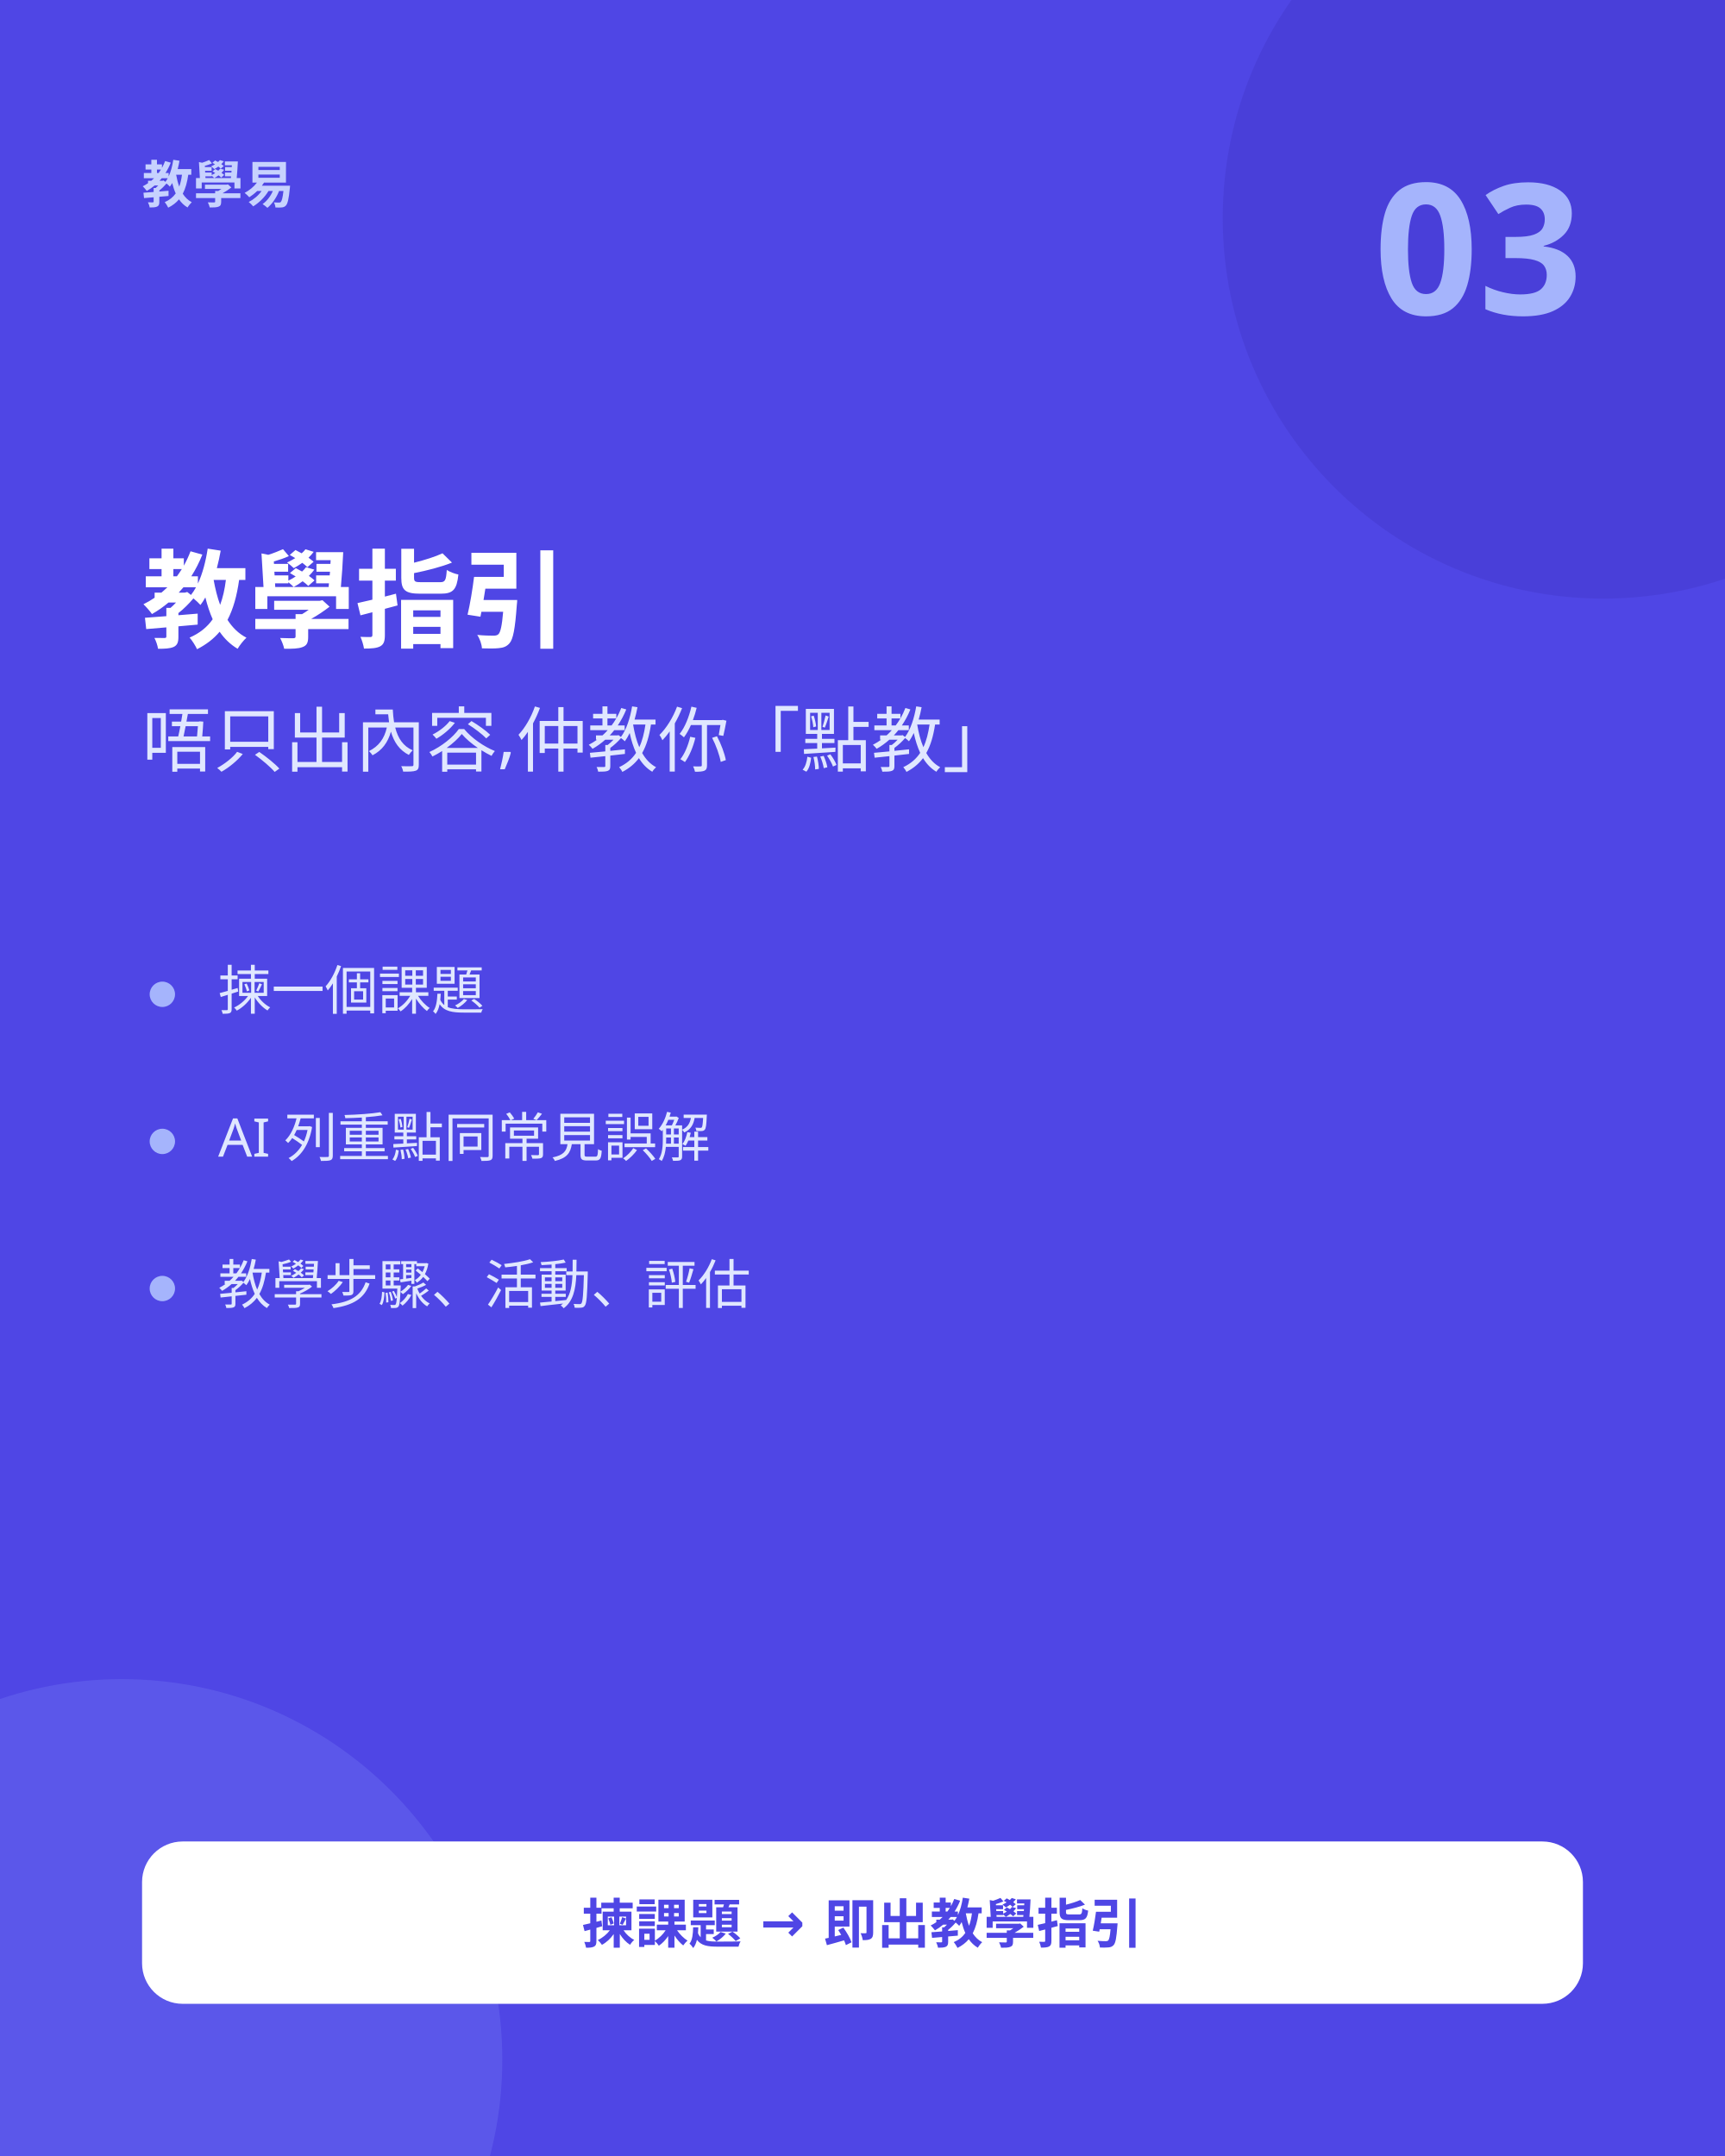
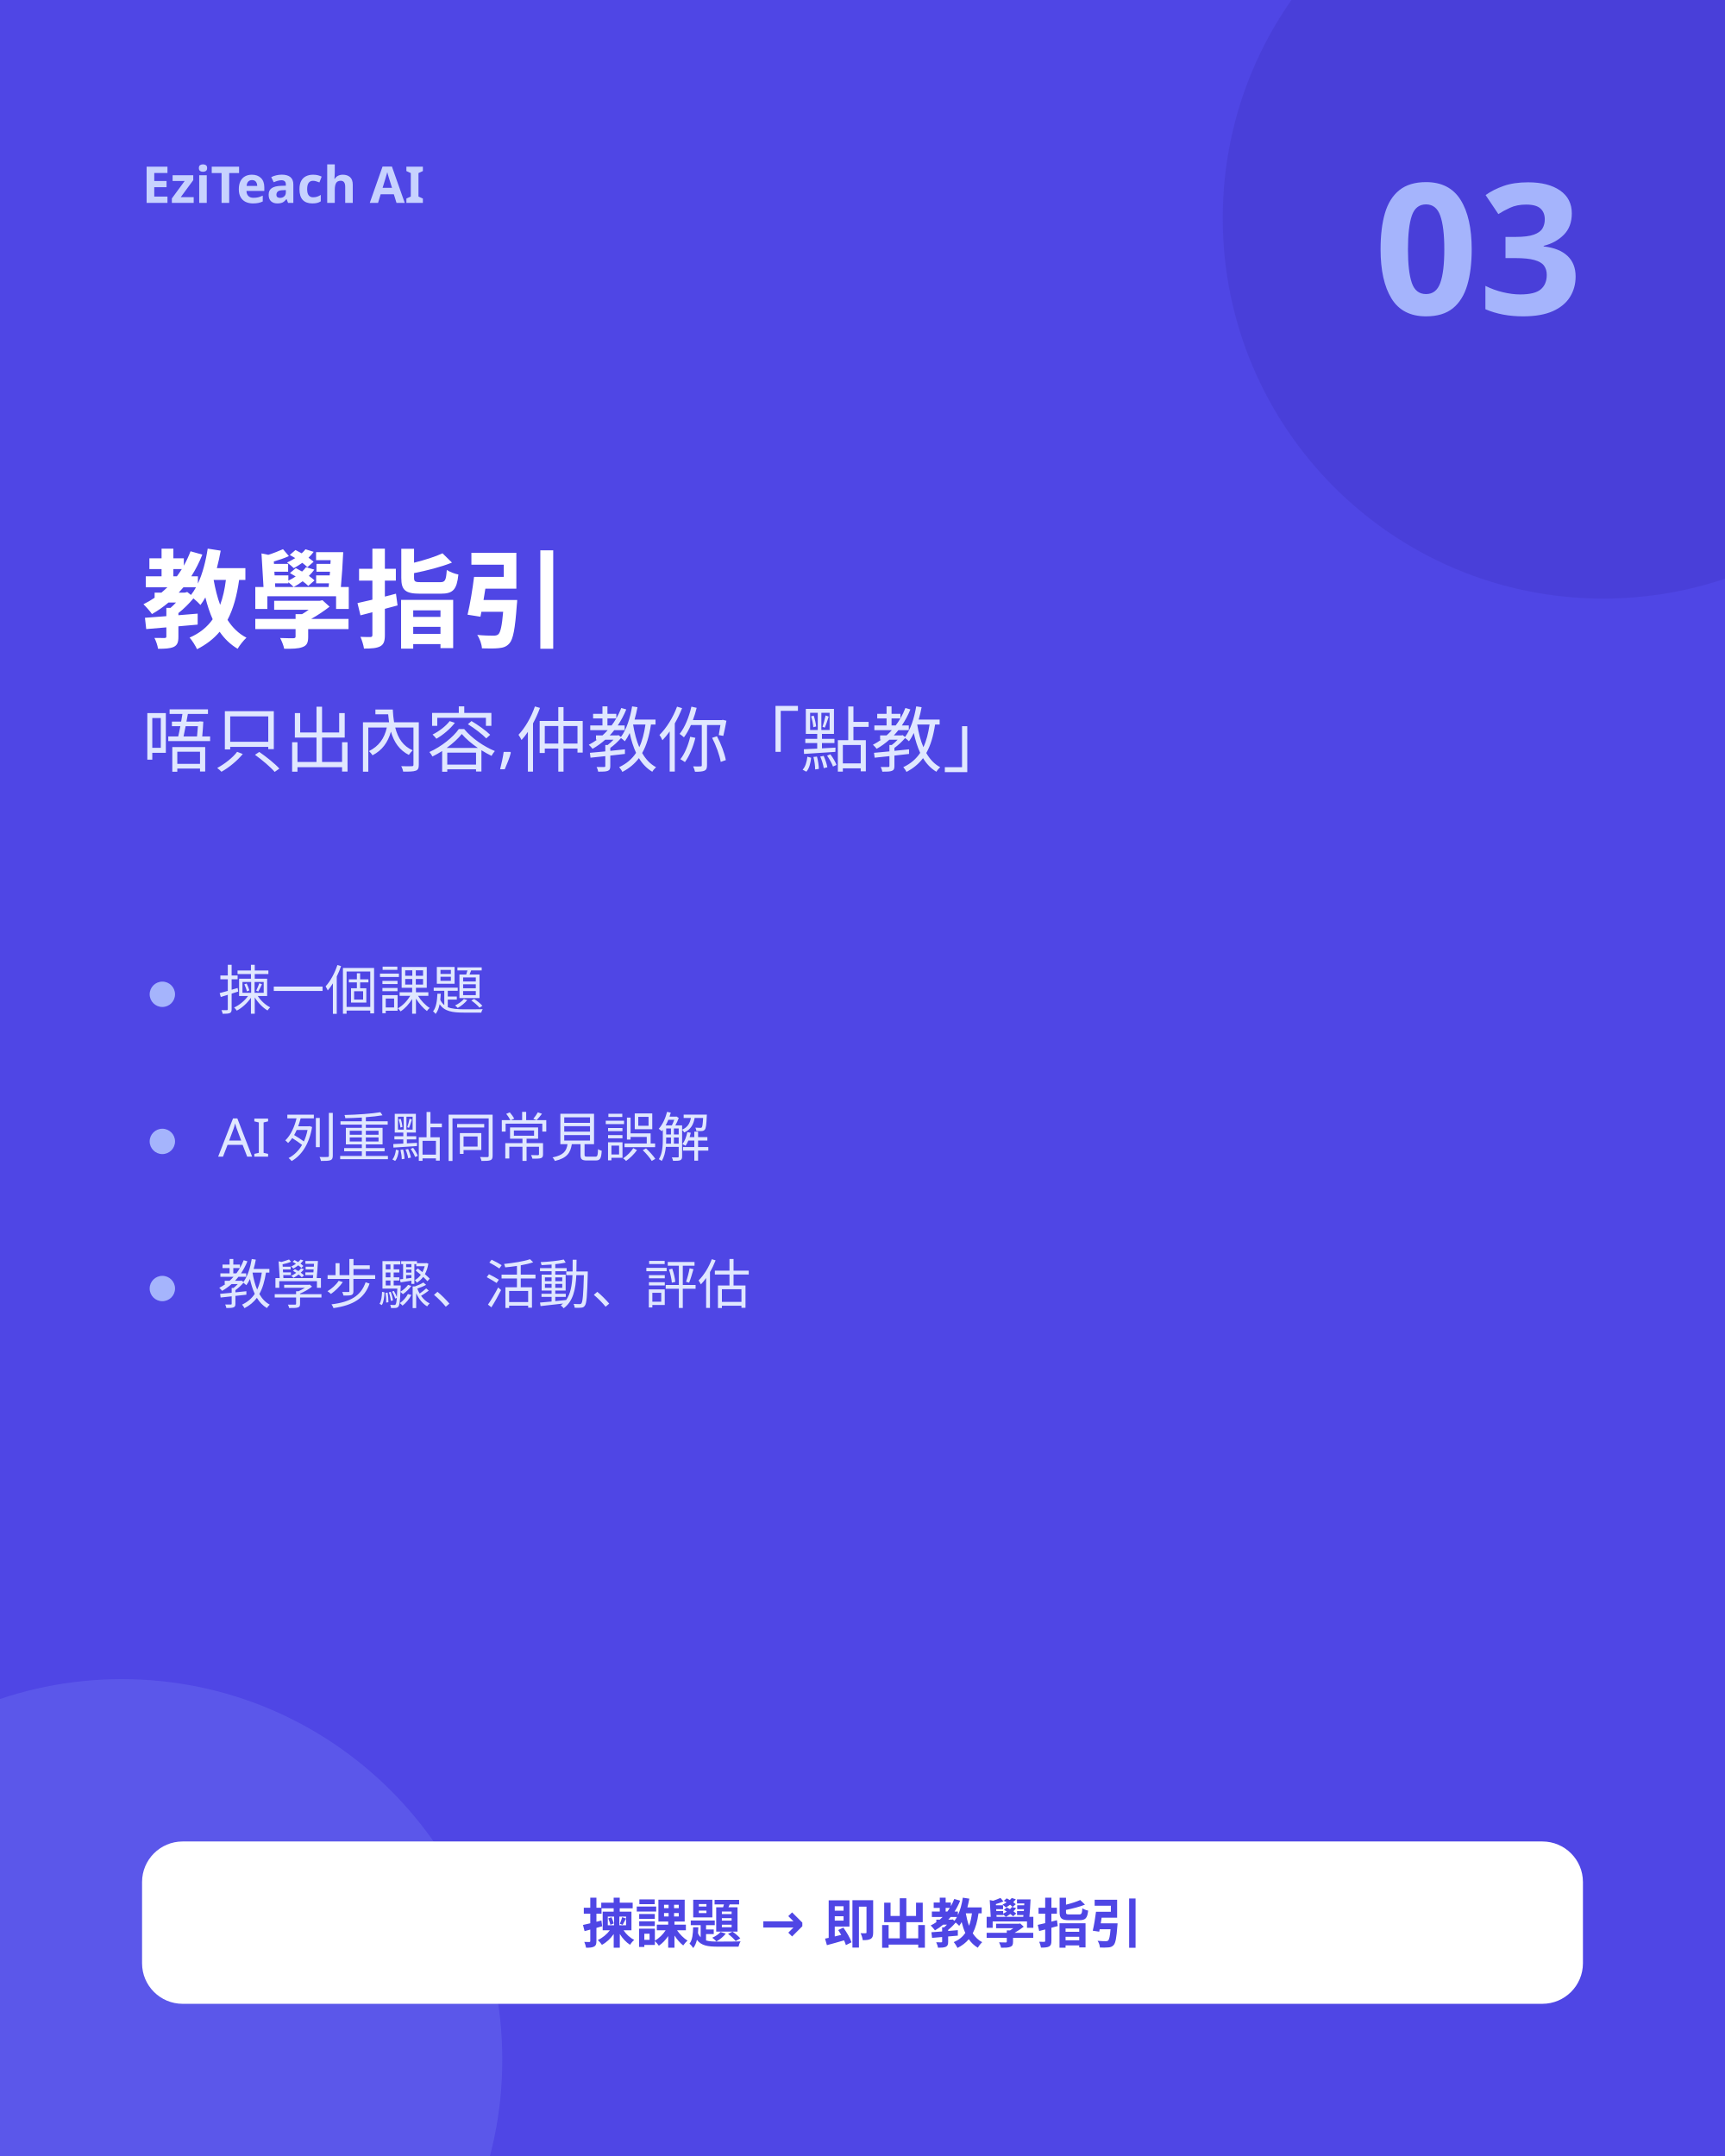
<svg xmlns="http://www.w3.org/2000/svg" width="1080" height="1350" viewBox="0 0 680 850" role="img">
  <style>text{font-family:'PingFang HK','Noto Sans HK','Microsoft JhengHei','Hiragino Sans GB',sans-serif}</style>
  <rect x="0" y="0" width="680" height="850" fill="#4f46e5" />
  <circle cx="632" cy="86" r="150" fill="#4338ca" opacity="0.45" />
  <circle cx="48" cy="812" r="150" fill="#818cf8" opacity="0.25" />
-   <text x="56" y="80" font-size="20" font-weight="700" fill="#c7d2fe">教學易</text>
+   <text x="56" y="80" font-size="20" font-weight="700" fill="#c7d2fe">EziTeach AI</text>
  <text x="624" y="124" font-size="72" font-weight="700" fill="#a5b4fc" text-anchor="end">03</text>
  <text x="56" y="252" font-size="42" font-weight="700" fill="#ffffff">教學指引</text>
  <text x="56" y="302" font-size="28" font-weight="500" fill="#e0e7ff">唔只出內容,仲教你「點教」</text>
  <circle cx="64" cy="392" r="5" fill="#a5b4fc" />
  <text x="86" y="398" font-size="21" font-weight="400" fill="#e0e7ff">揀一個課題</text>
  <circle cx="64" cy="450" r="5" fill="#a5b4fc" />
  <text x="86" y="456" font-size="21" font-weight="400" fill="#e0e7ff">AI 列重點同常見誤解</text>
  <circle cx="64" cy="508" r="5" fill="#a5b4fc" />
  <text x="86" y="514" font-size="21" font-weight="400" fill="#e0e7ff">教學步驟、活動、評估</text>
  <rect x="56" y="726" width="568" height="64" rx="16" fill="#ffffff" />
  <text x="340" y="766" font-size="21" font-weight="700" fill="#4f46e5" text-anchor="middle">揀課題 → 即出教學指引</text>
</svg>
